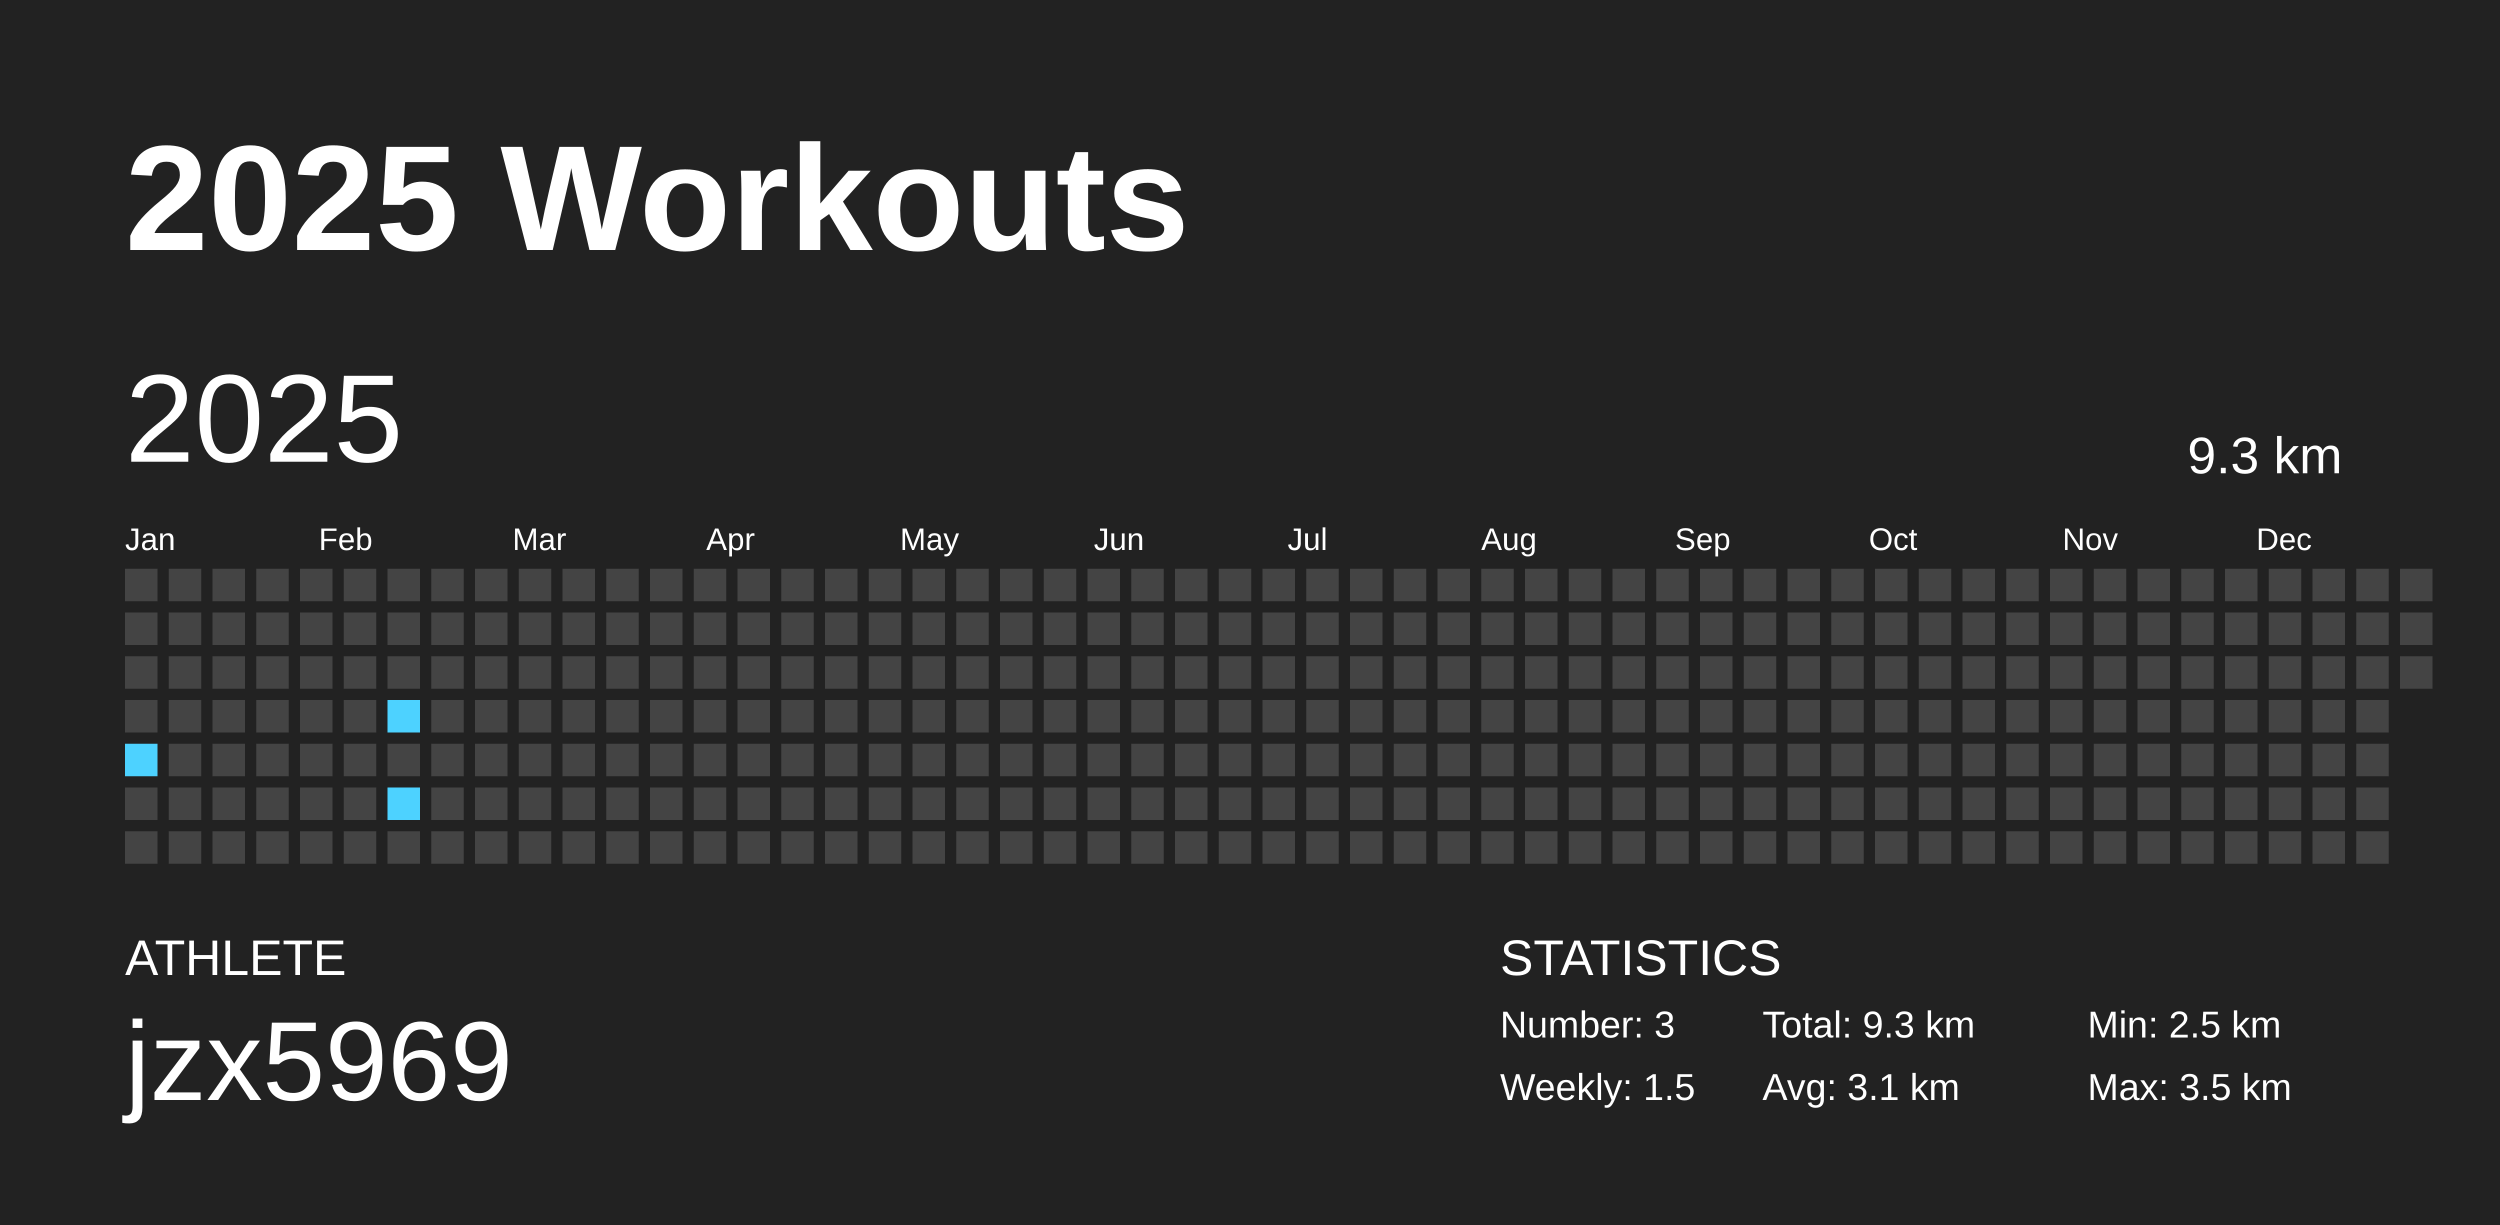
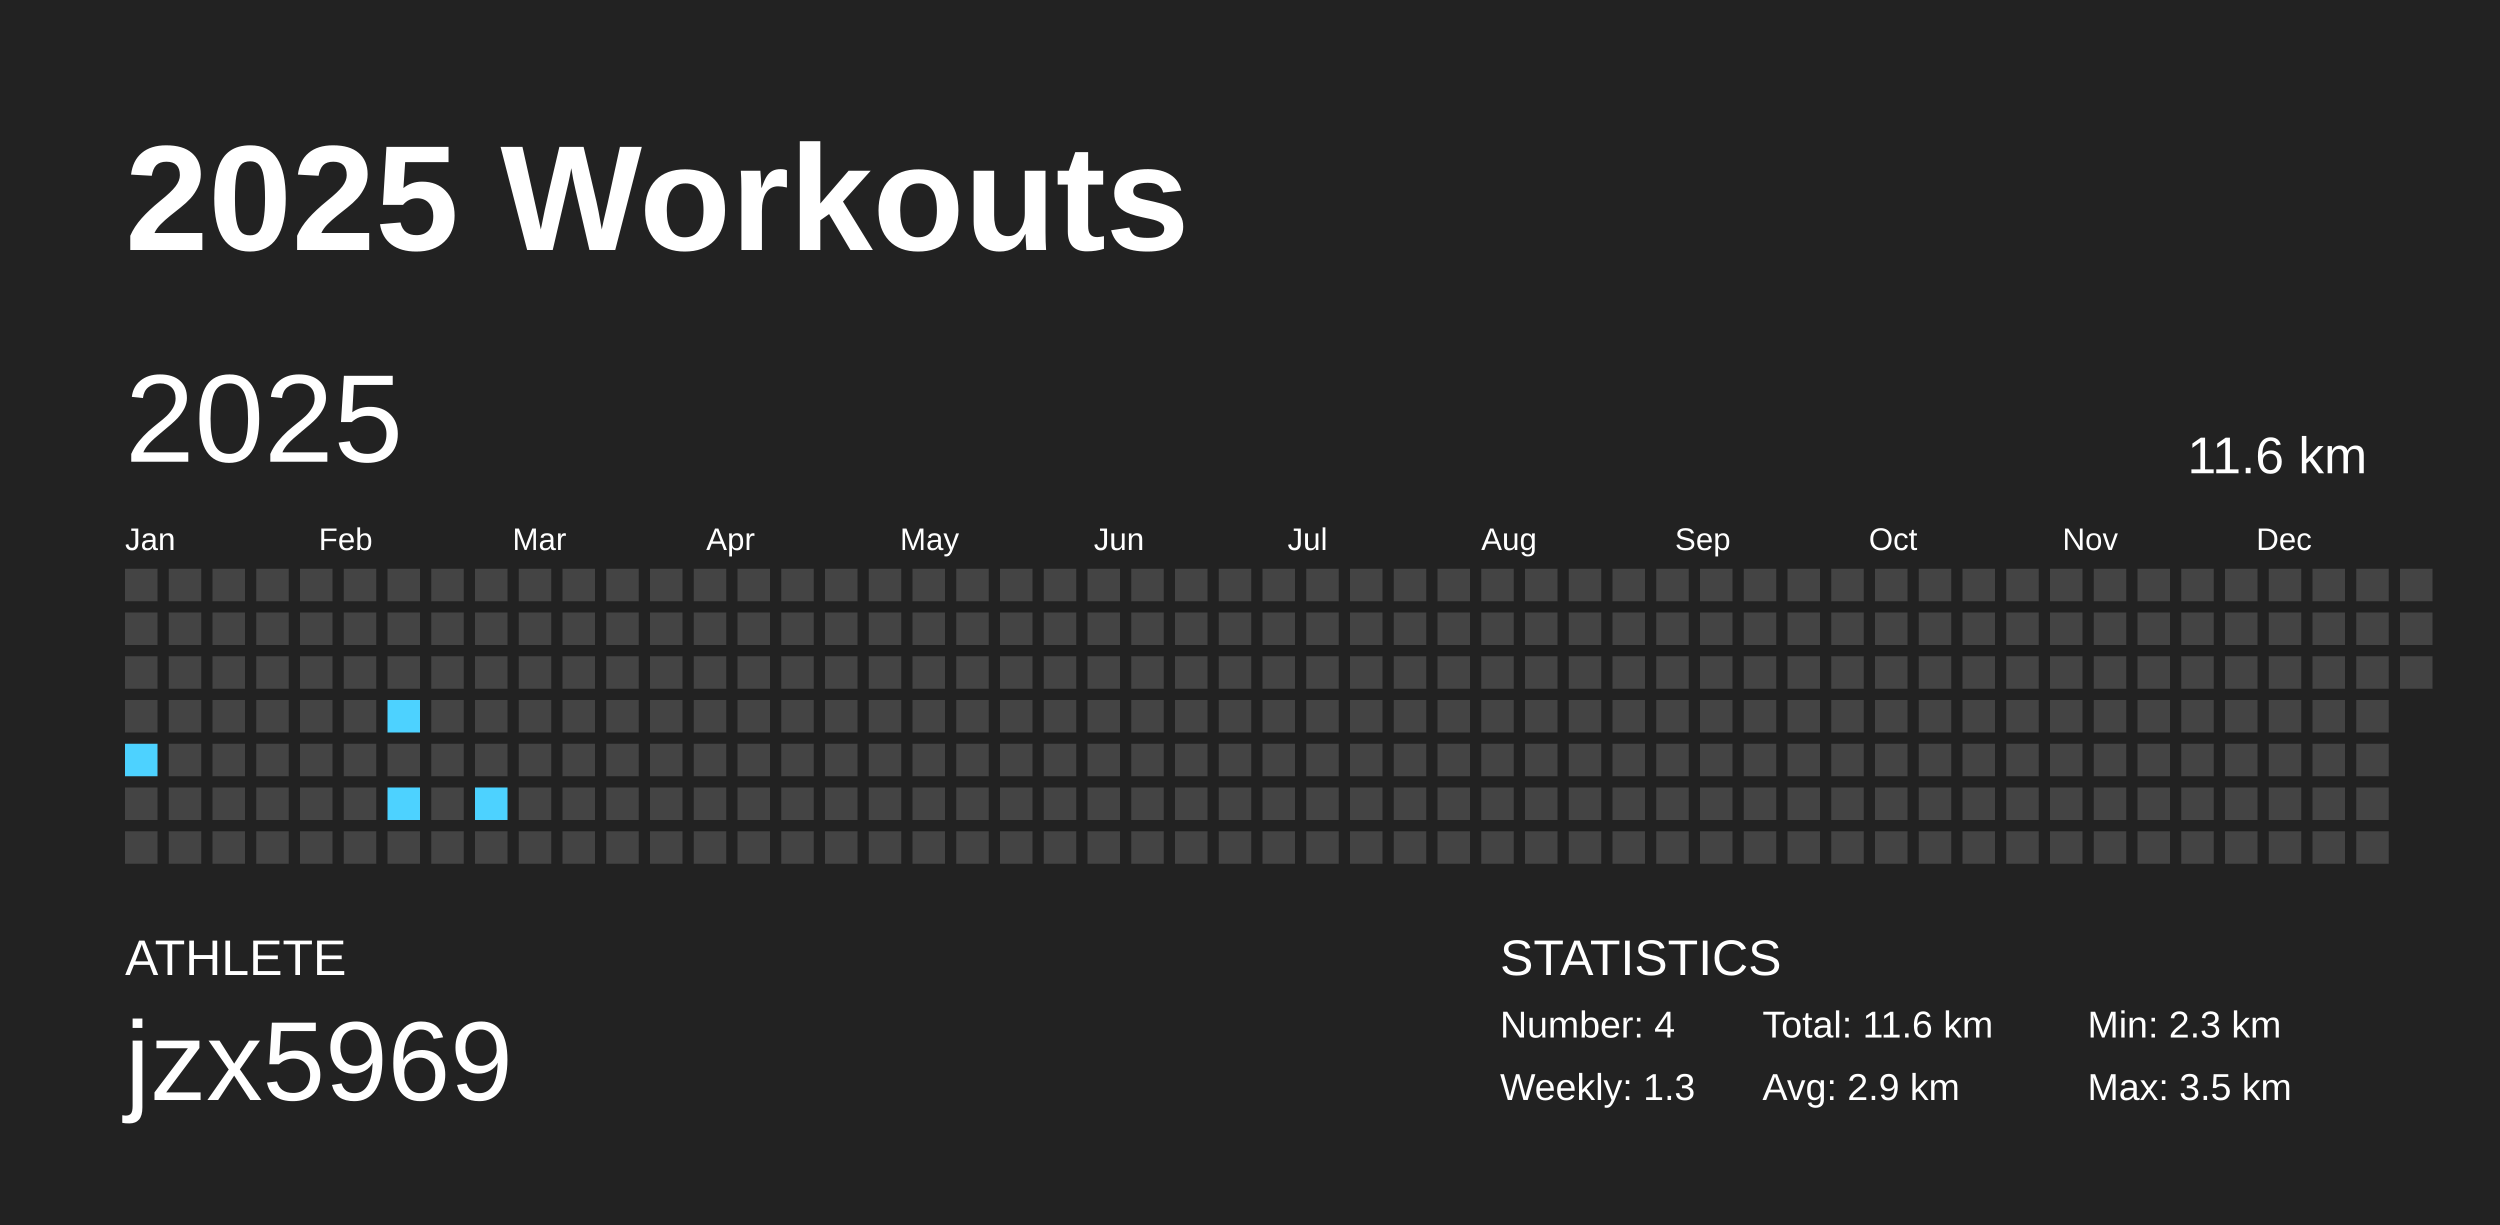
<svg xmlns="http://www.w3.org/2000/svg" baseProfile="full" height="98mm" version="1.1" viewBox="0,0,200,98" width="200mm">
  <defs />
  <rect fill="#222222" height="98" width="200" x="0" y="0" />
  <text fill="#FFFFFF" style="font-size:12px; font-family:Arial; font-weight:bold;" x="10" y="20">2025 Workouts</text>
  <text fill="#FFFFFF" style="font-size:4px; font-family:Arial" x="10" y="78">ATHLETE</text>
  <text fill="#FFFFFF" style="font-size:9px; font-family:Arial" x="10" y="88">jzx5969</text>
  <text fill="#FFFFFF" style="font-size:4px; font-family:Arial" x="120" y="78">STATISTICS</text>
-   <text fill="#FFFFFF" style="font-size:3px; font-family:Arial" x="120" y="83">Number: 3</text>
-   <text fill="#FFFFFF" style="font-size:3px; font-family:Arial" x="120" y="88">Weekly: 1.5</text>
-   <text fill="#FFFFFF" style="font-size:3px; font-family:Arial" x="141" y="83">Total: 9.3 km</text>
-   <text fill="#FFFFFF" style="font-size:3px; font-family:Arial" x="141" y="88">Avg: 3.1 km</text>
-   <text fill="#FFFFFF" style="font-size:3px; font-family:Arial" x="167" y="83">Min: 2.5 km</text>
+   <text fill="#FFFFFF" style="font-size:3px; font-family:Arial" x="120" y="83">Number: 4</text>
+   <text fill="#FFFFFF" style="font-size:3px; font-family:Arial" x="120" y="88">Weekly: 1.3</text>
+   <text fill="#FFFFFF" style="font-size:3px; font-family:Arial" x="141" y="83">Total: 11.6 km</text>
+   <text fill="#FFFFFF" style="font-size:3px; font-family:Arial" x="141" y="88">Avg: 2.9 km</text>
+   <text fill="#FFFFFF" style="font-size:3px; font-family:Arial" x="167" y="83">Min: 2.3 km</text>
  <text fill="#FFFFFF" style="font-size:3px; font-family:Arial" x="167" y="88">Max: 3.5 km</text>
  <text dominant-baseline="hanging" fill="#FFFFFF" style="font-size:10.0px; font-family:Arial;" x="10" y="30">2025</text>
-   <text dominant-baseline="hanging" fill="#FFFFFF" style="font-size:4.125px; font-family:Arial;" x="175" y="35">9.3 km</text>
+   <text dominant-baseline="hanging" fill="#FFFFFF" style="font-size:4.125px; font-family:Arial;" x="175" y="35">11.6 km</text>
  <text fill="#FFFFFF" style="font-size:2.5px; font-family:Arial" x="10.0" y="44">Jan</text>
  <text fill="#FFFFFF" style="font-size:2.5px; font-family:Arial" x="25.5" y="44">Feb</text>
  <text fill="#FFFFFF" style="font-size:2.5px; font-family:Arial" x="41.0" y="44">Mar</text>
  <text fill="#FFFFFF" style="font-size:2.5px; font-family:Arial" x="56.5" y="44">Apr</text>
  <text fill="#FFFFFF" style="font-size:2.5px; font-family:Arial" x="72.0" y="44">May</text>
  <text fill="#FFFFFF" style="font-size:2.5px; font-family:Arial" x="87.5" y="44">Jun</text>
  <text fill="#FFFFFF" style="font-size:2.5px; font-family:Arial" x="103.0" y="44">Jul</text>
  <text fill="#FFFFFF" style="font-size:2.5px; font-family:Arial" x="118.5" y="44">Aug</text>
  <text fill="#FFFFFF" style="font-size:2.5px; font-family:Arial" x="134.0" y="44">Sep</text>
  <text fill="#FFFFFF" style="font-size:2.5px; font-family:Arial" x="149.5" y="44">Oct</text>
  <text fill="#FFFFFF" style="font-size:2.5px; font-family:Arial" x="165.0" y="44">Nov</text>
  <text fill="#FFFFFF" style="font-size:2.5px; font-family:Arial" x="180.5" y="44">Dec</text>
  <rect fill="#444444" height="2.6" width="2.6" x="10.0" y="45.5" />
  <rect fill="#444444" height="2.6" width="2.6" x="10.0" y="49.0" />
  <rect fill="#444444" height="2.6" width="2.6" x="10.0" y="52.5" />
  <rect fill="#444444" height="2.6" width="2.6" x="10.0" y="56.0" />
  <rect fill="#4dd2ff" height="2.6" width="2.6" x="10.0" y="59.5" />
  <rect fill="#444444" height="2.6" width="2.6" x="10.0" y="63.0" />
  <rect fill="#444444" height="2.6" width="2.6" x="10.0" y="66.5" />
  <rect fill="#444444" height="2.6" width="2.6" x="13.5" y="45.5" />
  <rect fill="#444444" height="2.6" width="2.6" x="13.5" y="49.0" />
  <rect fill="#444444" height="2.6" width="2.6" x="13.5" y="52.5" />
  <rect fill="#444444" height="2.6" width="2.6" x="13.5" y="56.0" />
  <rect fill="#444444" height="2.6" width="2.6" x="13.5" y="59.5" />
  <rect fill="#444444" height="2.6" width="2.6" x="13.5" y="63.0" />
  <rect fill="#444444" height="2.6" width="2.6" x="13.5" y="66.5" />
  <rect fill="#444444" height="2.6" width="2.6" x="17.0" y="45.5" />
  <rect fill="#444444" height="2.6" width="2.6" x="17.0" y="49.0" />
  <rect fill="#444444" height="2.6" width="2.6" x="17.0" y="52.5" />
  <rect fill="#444444" height="2.6" width="2.6" x="17.0" y="56.0" />
  <rect fill="#444444" height="2.6" width="2.6" x="17.0" y="59.5" />
  <rect fill="#444444" height="2.6" width="2.6" x="17.0" y="63.0" />
  <rect fill="#444444" height="2.6" width="2.6" x="17.0" y="66.5" />
  <rect fill="#444444" height="2.6" width="2.6" x="20.5" y="45.5" />
  <rect fill="#444444" height="2.6" width="2.6" x="20.5" y="49.0" />
  <rect fill="#444444" height="2.6" width="2.6" x="20.5" y="52.5" />
  <rect fill="#444444" height="2.6" width="2.6" x="20.5" y="56.0" />
  <rect fill="#444444" height="2.6" width="2.6" x="20.5" y="59.5" />
  <rect fill="#444444" height="2.6" width="2.6" x="20.5" y="63.0" />
  <rect fill="#444444" height="2.6" width="2.6" x="20.5" y="66.5" />
  <rect fill="#444444" height="2.6" width="2.6" x="24.0" y="45.5" />
  <rect fill="#444444" height="2.6" width="2.6" x="24.0" y="49.0" />
  <rect fill="#444444" height="2.6" width="2.6" x="24.0" y="52.5" />
  <rect fill="#444444" height="2.6" width="2.6" x="24.0" y="56.0" />
  <rect fill="#444444" height="2.6" width="2.6" x="24.0" y="59.5" />
  <rect fill="#444444" height="2.6" width="2.6" x="24.0" y="63.0" />
  <rect fill="#444444" height="2.6" width="2.6" x="24.0" y="66.5" />
  <rect fill="#444444" height="2.6" width="2.6" x="27.5" y="45.5" />
  <rect fill="#444444" height="2.6" width="2.6" x="27.5" y="49.0" />
  <rect fill="#444444" height="2.6" width="2.6" x="27.5" y="52.5" />
  <rect fill="#444444" height="2.6" width="2.6" x="27.5" y="56.0" />
  <rect fill="#444444" height="2.6" width="2.6" x="27.5" y="59.5" />
  <rect fill="#444444" height="2.6" width="2.6" x="27.5" y="63.0" />
  <rect fill="#444444" height="2.6" width="2.6" x="27.5" y="66.5" />
  <rect fill="#444444" height="2.6" width="2.6" x="31.0" y="45.5" />
  <rect fill="#444444" height="2.6" width="2.6" x="31.0" y="49.0" />
  <rect fill="#444444" height="2.6" width="2.6" x="31.0" y="52.5" />
  <rect fill="#4dd2ff" height="2.6" width="2.6" x="31.0" y="56.0" />
  <rect fill="#444444" height="2.6" width="2.6" x="31.0" y="59.5" />
  <rect fill="#4dd2ff" height="2.6" width="2.6" x="31.0" y="63.0" />
  <rect fill="#444444" height="2.6" width="2.6" x="31.0" y="66.5" />
  <rect fill="#444444" height="2.6" width="2.6" x="34.5" y="45.5" />
  <rect fill="#444444" height="2.6" width="2.6" x="34.5" y="49.0" />
  <rect fill="#444444" height="2.6" width="2.6" x="34.5" y="52.5" />
  <rect fill="#444444" height="2.6" width="2.6" x="34.5" y="56.0" />
  <rect fill="#444444" height="2.6" width="2.6" x="34.5" y="59.5" />
  <rect fill="#444444" height="2.6" width="2.6" x="34.5" y="63.0" />
  <rect fill="#444444" height="2.6" width="2.6" x="34.5" y="66.5" />
  <rect fill="#444444" height="2.6" width="2.6" x="38.0" y="45.5" />
  <rect fill="#444444" height="2.6" width="2.6" x="38.0" y="49.0" />
  <rect fill="#444444" height="2.6" width="2.6" x="38.0" y="52.5" />
  <rect fill="#444444" height="2.6" width="2.6" x="38.0" y="56.0" />
  <rect fill="#444444" height="2.6" width="2.6" x="38.0" y="59.5" />
-   <rect fill="#444444" height="2.6" width="2.6" x="38.0" y="63.0" />
+   <rect fill="#4dd2ff" height="2.6" width="2.6" x="38.0" y="63.0" />
  <rect fill="#444444" height="2.6" width="2.6" x="38.0" y="66.5" />
  <rect fill="#444444" height="2.6" width="2.6" x="41.5" y="45.5" />
  <rect fill="#444444" height="2.6" width="2.6" x="41.5" y="49.0" />
  <rect fill="#444444" height="2.6" width="2.6" x="41.5" y="52.5" />
  <rect fill="#444444" height="2.6" width="2.6" x="41.5" y="56.0" />
  <rect fill="#444444" height="2.6" width="2.6" x="41.5" y="59.5" />
  <rect fill="#444444" height="2.6" width="2.6" x="41.5" y="63.0" />
  <rect fill="#444444" height="2.6" width="2.6" x="41.5" y="66.5" />
  <rect fill="#444444" height="2.6" width="2.6" x="45.0" y="45.5" />
  <rect fill="#444444" height="2.6" width="2.6" x="45.0" y="49.0" />
  <rect fill="#444444" height="2.6" width="2.6" x="45.0" y="52.5" />
  <rect fill="#444444" height="2.6" width="2.6" x="45.0" y="56.0" />
  <rect fill="#444444" height="2.6" width="2.6" x="45.0" y="59.5" />
  <rect fill="#444444" height="2.6" width="2.6" x="45.0" y="63.0" />
  <rect fill="#444444" height="2.6" width="2.6" x="45.0" y="66.5" />
  <rect fill="#444444" height="2.6" width="2.6" x="48.5" y="45.5" />
  <rect fill="#444444" height="2.6" width="2.6" x="48.5" y="49.0" />
  <rect fill="#444444" height="2.6" width="2.6" x="48.5" y="52.5" />
  <rect fill="#444444" height="2.6" width="2.6" x="48.5" y="56.0" />
  <rect fill="#444444" height="2.6" width="2.6" x="48.5" y="59.5" />
  <rect fill="#444444" height="2.6" width="2.6" x="48.5" y="63.0" />
  <rect fill="#444444" height="2.6" width="2.6" x="48.5" y="66.5" />
  <rect fill="#444444" height="2.6" width="2.6" x="52.0" y="45.5" />
  <rect fill="#444444" height="2.6" width="2.6" x="52.0" y="49.0" />
  <rect fill="#444444" height="2.6" width="2.6" x="52.0" y="52.5" />
  <rect fill="#444444" height="2.6" width="2.6" x="52.0" y="56.0" />
  <rect fill="#444444" height="2.6" width="2.6" x="52.0" y="59.5" />
  <rect fill="#444444" height="2.6" width="2.6" x="52.0" y="63.0" />
  <rect fill="#444444" height="2.6" width="2.6" x="52.0" y="66.5" />
  <rect fill="#444444" height="2.6" width="2.6" x="55.5" y="45.5" />
  <rect fill="#444444" height="2.6" width="2.6" x="55.5" y="49.0" />
  <rect fill="#444444" height="2.6" width="2.6" x="55.5" y="52.5" />
  <rect fill="#444444" height="2.6" width="2.6" x="55.5" y="56.0" />
  <rect fill="#444444" height="2.6" width="2.6" x="55.5" y="59.5" />
  <rect fill="#444444" height="2.6" width="2.6" x="55.5" y="63.0" />
  <rect fill="#444444" height="2.6" width="2.6" x="55.5" y="66.5" />
  <rect fill="#444444" height="2.6" width="2.6" x="59.0" y="45.5" />
  <rect fill="#444444" height="2.6" width="2.6" x="59.0" y="49.0" />
  <rect fill="#444444" height="2.6" width="2.6" x="59.0" y="52.5" />
  <rect fill="#444444" height="2.6" width="2.6" x="59.0" y="56.0" />
  <rect fill="#444444" height="2.6" width="2.6" x="59.0" y="59.5" />
  <rect fill="#444444" height="2.6" width="2.6" x="59.0" y="63.0" />
  <rect fill="#444444" height="2.6" width="2.6" x="59.0" y="66.5" />
  <rect fill="#444444" height="2.6" width="2.6" x="62.5" y="45.5" />
  <rect fill="#444444" height="2.6" width="2.6" x="62.5" y="49.0" />
  <rect fill="#444444" height="2.6" width="2.6" x="62.5" y="52.5" />
  <rect fill="#444444" height="2.6" width="2.6" x="62.5" y="56.0" />
  <rect fill="#444444" height="2.6" width="2.6" x="62.5" y="59.5" />
  <rect fill="#444444" height="2.6" width="2.6" x="62.5" y="63.0" />
  <rect fill="#444444" height="2.6" width="2.6" x="62.5" y="66.5" />
  <rect fill="#444444" height="2.6" width="2.6" x="66.0" y="45.5" />
  <rect fill="#444444" height="2.6" width="2.6" x="66.0" y="49.0" />
  <rect fill="#444444" height="2.6" width="2.6" x="66.0" y="52.5" />
  <rect fill="#444444" height="2.6" width="2.6" x="66.0" y="56.0" />
  <rect fill="#444444" height="2.6" width="2.6" x="66.0" y="59.5" />
  <rect fill="#444444" height="2.6" width="2.6" x="66.0" y="63.0" />
  <rect fill="#444444" height="2.6" width="2.6" x="66.0" y="66.5" />
  <rect fill="#444444" height="2.6" width="2.6" x="69.5" y="45.5" />
  <rect fill="#444444" height="2.6" width="2.6" x="69.5" y="49.0" />
  <rect fill="#444444" height="2.6" width="2.6" x="69.5" y="52.5" />
  <rect fill="#444444" height="2.6" width="2.6" x="69.5" y="56.0" />
  <rect fill="#444444" height="2.6" width="2.6" x="69.5" y="59.5" />
  <rect fill="#444444" height="2.6" width="2.6" x="69.5" y="63.0" />
  <rect fill="#444444" height="2.6" width="2.6" x="69.5" y="66.5" />
  <rect fill="#444444" height="2.6" width="2.6" x="73.0" y="45.5" />
  <rect fill="#444444" height="2.6" width="2.6" x="73.0" y="49.0" />
  <rect fill="#444444" height="2.6" width="2.6" x="73.0" y="52.5" />
  <rect fill="#444444" height="2.6" width="2.6" x="73.0" y="56.0" />
  <rect fill="#444444" height="2.6" width="2.6" x="73.0" y="59.5" />
  <rect fill="#444444" height="2.6" width="2.6" x="73.0" y="63.0" />
  <rect fill="#444444" height="2.6" width="2.6" x="73.0" y="66.5" />
  <rect fill="#444444" height="2.6" width="2.6" x="76.5" y="45.5" />
  <rect fill="#444444" height="2.6" width="2.6" x="76.5" y="49.0" />
  <rect fill="#444444" height="2.6" width="2.6" x="76.5" y="52.5" />
  <rect fill="#444444" height="2.6" width="2.6" x="76.5" y="56.0" />
  <rect fill="#444444" height="2.6" width="2.6" x="76.5" y="59.5" />
  <rect fill="#444444" height="2.6" width="2.6" x="76.5" y="63.0" />
  <rect fill="#444444" height="2.6" width="2.6" x="76.5" y="66.5" />
  <rect fill="#444444" height="2.6" width="2.6" x="80.0" y="45.5" />
  <rect fill="#444444" height="2.6" width="2.6" x="80.0" y="49.0" />
  <rect fill="#444444" height="2.6" width="2.6" x="80.0" y="52.5" />
  <rect fill="#444444" height="2.6" width="2.6" x="80.0" y="56.0" />
  <rect fill="#444444" height="2.6" width="2.6" x="80.0" y="59.5" />
  <rect fill="#444444" height="2.6" width="2.6" x="80.0" y="63.0" />
  <rect fill="#444444" height="2.6" width="2.6" x="80.0" y="66.5" />
  <rect fill="#444444" height="2.6" width="2.6" x="83.5" y="45.5" />
  <rect fill="#444444" height="2.6" width="2.6" x="83.5" y="49.0" />
  <rect fill="#444444" height="2.6" width="2.6" x="83.5" y="52.5" />
  <rect fill="#444444" height="2.6" width="2.6" x="83.5" y="56.0" />
  <rect fill="#444444" height="2.6" width="2.6" x="83.5" y="59.5" />
  <rect fill="#444444" height="2.6" width="2.6" x="83.5" y="63.0" />
  <rect fill="#444444" height="2.6" width="2.6" x="83.5" y="66.5" />
  <rect fill="#444444" height="2.6" width="2.6" x="87.0" y="45.5" />
  <rect fill="#444444" height="2.6" width="2.6" x="87.0" y="49.0" />
  <rect fill="#444444" height="2.6" width="2.6" x="87.0" y="52.5" />
  <rect fill="#444444" height="2.6" width="2.6" x="87.0" y="56.0" />
  <rect fill="#444444" height="2.6" width="2.6" x="87.0" y="59.5" />
  <rect fill="#444444" height="2.6" width="2.6" x="87.0" y="63.0" />
  <rect fill="#444444" height="2.6" width="2.6" x="87.0" y="66.5" />
  <rect fill="#444444" height="2.6" width="2.6" x="90.5" y="45.5" />
  <rect fill="#444444" height="2.6" width="2.6" x="90.5" y="49.0" />
  <rect fill="#444444" height="2.6" width="2.6" x="90.5" y="52.5" />
  <rect fill="#444444" height="2.6" width="2.6" x="90.5" y="56.0" />
  <rect fill="#444444" height="2.6" width="2.6" x="90.5" y="59.5" />
  <rect fill="#444444" height="2.6" width="2.6" x="90.5" y="63.0" />
  <rect fill="#444444" height="2.6" width="2.6" x="90.5" y="66.5" />
  <rect fill="#444444" height="2.6" width="2.6" x="94.0" y="45.5" />
  <rect fill="#444444" height="2.6" width="2.6" x="94.0" y="49.0" />
  <rect fill="#444444" height="2.6" width="2.6" x="94.0" y="52.5" />
  <rect fill="#444444" height="2.6" width="2.6" x="94.0" y="56.0" />
  <rect fill="#444444" height="2.6" width="2.6" x="94.0" y="59.5" />
  <rect fill="#444444" height="2.6" width="2.6" x="94.0" y="63.0" />
  <rect fill="#444444" height="2.6" width="2.6" x="94.0" y="66.5" />
  <rect fill="#444444" height="2.6" width="2.6" x="97.5" y="45.5" />
  <rect fill="#444444" height="2.6" width="2.6" x="97.5" y="49.0" />
  <rect fill="#444444" height="2.6" width="2.6" x="97.5" y="52.5" />
  <rect fill="#444444" height="2.6" width="2.6" x="97.5" y="56.0" />
  <rect fill="#444444" height="2.6" width="2.6" x="97.5" y="59.5" />
  <rect fill="#444444" height="2.6" width="2.6" x="97.5" y="63.0" />
  <rect fill="#444444" height="2.6" width="2.6" x="97.5" y="66.5" />
  <rect fill="#444444" height="2.6" width="2.6" x="101.0" y="45.5" />
  <rect fill="#444444" height="2.6" width="2.6" x="101.0" y="49.0" />
  <rect fill="#444444" height="2.6" width="2.6" x="101.0" y="52.5" />
  <rect fill="#444444" height="2.6" width="2.6" x="101.0" y="56.0" />
  <rect fill="#444444" height="2.6" width="2.6" x="101.0" y="59.5" />
  <rect fill="#444444" height="2.6" width="2.6" x="101.0" y="63.0" />
  <rect fill="#444444" height="2.6" width="2.6" x="101.0" y="66.5" />
  <rect fill="#444444" height="2.6" width="2.6" x="104.5" y="45.5" />
  <rect fill="#444444" height="2.6" width="2.6" x="104.5" y="49.0" />
  <rect fill="#444444" height="2.6" width="2.6" x="104.5" y="52.5" />
  <rect fill="#444444" height="2.6" width="2.6" x="104.5" y="56.0" />
  <rect fill="#444444" height="2.6" width="2.6" x="104.5" y="59.5" />
  <rect fill="#444444" height="2.6" width="2.6" x="104.5" y="63.0" />
  <rect fill="#444444" height="2.6" width="2.6" x="104.5" y="66.5" />
  <rect fill="#444444" height="2.6" width="2.6" x="108.0" y="45.5" />
  <rect fill="#444444" height="2.6" width="2.6" x="108.0" y="49.0" />
  <rect fill="#444444" height="2.6" width="2.6" x="108.0" y="52.5" />
  <rect fill="#444444" height="2.6" width="2.6" x="108.0" y="56.0" />
  <rect fill="#444444" height="2.6" width="2.6" x="108.0" y="59.5" />
  <rect fill="#444444" height="2.6" width="2.6" x="108.0" y="63.0" />
  <rect fill="#444444" height="2.6" width="2.6" x="108.0" y="66.5" />
  <rect fill="#444444" height="2.6" width="2.6" x="111.5" y="45.5" />
  <rect fill="#444444" height="2.6" width="2.6" x="111.5" y="49.0" />
  <rect fill="#444444" height="2.6" width="2.6" x="111.5" y="52.5" />
  <rect fill="#444444" height="2.6" width="2.6" x="111.5" y="56.0" />
  <rect fill="#444444" height="2.6" width="2.6" x="111.5" y="59.5" />
  <rect fill="#444444" height="2.6" width="2.6" x="111.5" y="63.0" />
  <rect fill="#444444" height="2.6" width="2.6" x="111.5" y="66.5" />
  <rect fill="#444444" height="2.6" width="2.6" x="115.0" y="45.5" />
  <rect fill="#444444" height="2.6" width="2.6" x="115.0" y="49.0" />
  <rect fill="#444444" height="2.6" width="2.6" x="115.0" y="52.5" />
  <rect fill="#444444" height="2.6" width="2.6" x="115.0" y="56.0" />
  <rect fill="#444444" height="2.6" width="2.6" x="115.0" y="59.5" />
  <rect fill="#444444" height="2.6" width="2.6" x="115.0" y="63.0" />
  <rect fill="#444444" height="2.6" width="2.6" x="115.0" y="66.5" />
  <rect fill="#444444" height="2.6" width="2.6" x="118.5" y="45.5" />
  <rect fill="#444444" height="2.6" width="2.6" x="118.5" y="49.0" />
  <rect fill="#444444" height="2.6" width="2.6" x="118.5" y="52.5" />
  <rect fill="#444444" height="2.6" width="2.6" x="118.5" y="56.0" />
  <rect fill="#444444" height="2.6" width="2.6" x="118.5" y="59.5" />
  <rect fill="#444444" height="2.6" width="2.6" x="118.5" y="63.0" />
  <rect fill="#444444" height="2.6" width="2.6" x="118.5" y="66.5" />
  <rect fill="#444444" height="2.6" width="2.6" x="122.0" y="45.5" />
  <rect fill="#444444" height="2.6" width="2.6" x="122.0" y="49.0" />
  <rect fill="#444444" height="2.6" width="2.6" x="122.0" y="52.5" />
  <rect fill="#444444" height="2.6" width="2.6" x="122.0" y="56.0" />
  <rect fill="#444444" height="2.6" width="2.6" x="122.0" y="59.5" />
  <rect fill="#444444" height="2.6" width="2.6" x="122.0" y="63.0" />
  <rect fill="#444444" height="2.6" width="2.6" x="122.0" y="66.5" />
  <rect fill="#444444" height="2.6" width="2.6" x="125.5" y="45.5" />
  <rect fill="#444444" height="2.6" width="2.6" x="125.5" y="49.0" />
  <rect fill="#444444" height="2.6" width="2.6" x="125.5" y="52.5" />
  <rect fill="#444444" height="2.6" width="2.6" x="125.5" y="56.0" />
  <rect fill="#444444" height="2.6" width="2.6" x="125.5" y="59.5" />
  <rect fill="#444444" height="2.6" width="2.6" x="125.5" y="63.0" />
  <rect fill="#444444" height="2.6" width="2.6" x="125.5" y="66.5" />
  <rect fill="#444444" height="2.6" width="2.6" x="129.0" y="45.5" />
  <rect fill="#444444" height="2.6" width="2.6" x="129.0" y="49.0" />
  <rect fill="#444444" height="2.6" width="2.6" x="129.0" y="52.5" />
  <rect fill="#444444" height="2.6" width="2.6" x="129.0" y="56.0" />
  <rect fill="#444444" height="2.6" width="2.6" x="129.0" y="59.5" />
  <rect fill="#444444" height="2.6" width="2.6" x="129.0" y="63.0" />
  <rect fill="#444444" height="2.6" width="2.6" x="129.0" y="66.5" />
  <rect fill="#444444" height="2.6" width="2.6" x="132.5" y="45.5" />
  <rect fill="#444444" height="2.6" width="2.6" x="132.5" y="49.0" />
  <rect fill="#444444" height="2.6" width="2.6" x="132.5" y="52.5" />
  <rect fill="#444444" height="2.6" width="2.6" x="132.5" y="56.0" />
  <rect fill="#444444" height="2.6" width="2.6" x="132.5" y="59.5" />
  <rect fill="#444444" height="2.6" width="2.6" x="132.5" y="63.0" />
  <rect fill="#444444" height="2.6" width="2.6" x="132.5" y="66.5" />
  <rect fill="#444444" height="2.6" width="2.6" x="136.0" y="45.5" />
  <rect fill="#444444" height="2.6" width="2.6" x="136.0" y="49.0" />
  <rect fill="#444444" height="2.6" width="2.6" x="136.0" y="52.5" />
  <rect fill="#444444" height="2.6" width="2.6" x="136.0" y="56.0" />
  <rect fill="#444444" height="2.6" width="2.6" x="136.0" y="59.5" />
  <rect fill="#444444" height="2.6" width="2.6" x="136.0" y="63.0" />
  <rect fill="#444444" height="2.6" width="2.6" x="136.0" y="66.5" />
  <rect fill="#444444" height="2.6" width="2.6" x="139.5" y="45.5" />
  <rect fill="#444444" height="2.6" width="2.6" x="139.5" y="49.0" />
  <rect fill="#444444" height="2.6" width="2.6" x="139.5" y="52.5" />
  <rect fill="#444444" height="2.6" width="2.6" x="139.5" y="56.0" />
  <rect fill="#444444" height="2.6" width="2.6" x="139.5" y="59.5" />
  <rect fill="#444444" height="2.6" width="2.6" x="139.5" y="63.0" />
  <rect fill="#444444" height="2.6" width="2.6" x="139.5" y="66.5" />
  <rect fill="#444444" height="2.6" width="2.6" x="143.0" y="45.5" />
  <rect fill="#444444" height="2.6" width="2.6" x="143.0" y="49.0" />
  <rect fill="#444444" height="2.6" width="2.6" x="143.0" y="52.5" />
  <rect fill="#444444" height="2.6" width="2.6" x="143.0" y="56.0" />
  <rect fill="#444444" height="2.6" width="2.6" x="143.0" y="59.5" />
  <rect fill="#444444" height="2.6" width="2.6" x="143.0" y="63.0" />
  <rect fill="#444444" height="2.6" width="2.6" x="143.0" y="66.5" />
  <rect fill="#444444" height="2.6" width="2.6" x="146.5" y="45.5" />
  <rect fill="#444444" height="2.6" width="2.6" x="146.5" y="49.0" />
  <rect fill="#444444" height="2.6" width="2.6" x="146.5" y="52.5" />
  <rect fill="#444444" height="2.6" width="2.6" x="146.5" y="56.0" />
  <rect fill="#444444" height="2.6" width="2.6" x="146.5" y="59.5" />
  <rect fill="#444444" height="2.6" width="2.6" x="146.5" y="63.0" />
  <rect fill="#444444" height="2.6" width="2.6" x="146.5" y="66.5" />
  <rect fill="#444444" height="2.6" width="2.6" x="150.0" y="45.5" />
  <rect fill="#444444" height="2.6" width="2.6" x="150.0" y="49.0" />
  <rect fill="#444444" height="2.6" width="2.6" x="150.0" y="52.5" />
  <rect fill="#444444" height="2.6" width="2.6" x="150.0" y="56.0" />
  <rect fill="#444444" height="2.6" width="2.6" x="150.0" y="59.5" />
  <rect fill="#444444" height="2.6" width="2.6" x="150.0" y="63.0" />
  <rect fill="#444444" height="2.6" width="2.6" x="150.0" y="66.5" />
  <rect fill="#444444" height="2.6" width="2.6" x="153.5" y="45.5" />
  <rect fill="#444444" height="2.6" width="2.6" x="153.5" y="49.0" />
  <rect fill="#444444" height="2.6" width="2.6" x="153.5" y="52.5" />
  <rect fill="#444444" height="2.6" width="2.6" x="153.5" y="56.0" />
  <rect fill="#444444" height="2.6" width="2.6" x="153.5" y="59.5" />
  <rect fill="#444444" height="2.6" width="2.6" x="153.5" y="63.0" />
  <rect fill="#444444" height="2.6" width="2.6" x="153.5" y="66.5" />
  <rect fill="#444444" height="2.6" width="2.6" x="157.0" y="45.5" />
  <rect fill="#444444" height="2.6" width="2.6" x="157.0" y="49.0" />
  <rect fill="#444444" height="2.6" width="2.6" x="157.0" y="52.5" />
  <rect fill="#444444" height="2.6" width="2.6" x="157.0" y="56.0" />
  <rect fill="#444444" height="2.6" width="2.6" x="157.0" y="59.5" />
  <rect fill="#444444" height="2.6" width="2.6" x="157.0" y="63.0" />
  <rect fill="#444444" height="2.6" width="2.6" x="157.0" y="66.5" />
  <rect fill="#444444" height="2.6" width="2.6" x="160.5" y="45.5" />
  <rect fill="#444444" height="2.6" width="2.6" x="160.5" y="49.0" />
  <rect fill="#444444" height="2.6" width="2.6" x="160.5" y="52.5" />
  <rect fill="#444444" height="2.6" width="2.6" x="160.5" y="56.0" />
  <rect fill="#444444" height="2.6" width="2.6" x="160.5" y="59.5" />
  <rect fill="#444444" height="2.6" width="2.6" x="160.5" y="63.0" />
  <rect fill="#444444" height="2.6" width="2.6" x="160.5" y="66.5" />
  <rect fill="#444444" height="2.6" width="2.6" x="164.0" y="45.5" />
  <rect fill="#444444" height="2.6" width="2.6" x="164.0" y="49.0" />
  <rect fill="#444444" height="2.6" width="2.6" x="164.0" y="52.5" />
  <rect fill="#444444" height="2.6" width="2.6" x="164.0" y="56.0" />
  <rect fill="#444444" height="2.6" width="2.6" x="164.0" y="59.5" />
  <rect fill="#444444" height="2.6" width="2.6" x="164.0" y="63.0" />
  <rect fill="#444444" height="2.6" width="2.6" x="164.0" y="66.5" />
  <rect fill="#444444" height="2.6" width="2.6" x="167.5" y="45.5" />
  <rect fill="#444444" height="2.6" width="2.6" x="167.5" y="49.0" />
  <rect fill="#444444" height="2.6" width="2.6" x="167.5" y="52.5" />
  <rect fill="#444444" height="2.6" width="2.6" x="167.5" y="56.0" />
  <rect fill="#444444" height="2.6" width="2.6" x="167.5" y="59.5" />
  <rect fill="#444444" height="2.6" width="2.6" x="167.5" y="63.0" />
  <rect fill="#444444" height="2.6" width="2.6" x="167.5" y="66.5" />
  <rect fill="#444444" height="2.6" width="2.6" x="171.0" y="45.5" />
  <rect fill="#444444" height="2.6" width="2.6" x="171.0" y="49.0" />
  <rect fill="#444444" height="2.6" width="2.6" x="171.0" y="52.5" />
  <rect fill="#444444" height="2.6" width="2.6" x="171.0" y="56.0" />
  <rect fill="#444444" height="2.6" width="2.6" x="171.0" y="59.5" />
  <rect fill="#444444" height="2.6" width="2.6" x="171.0" y="63.0" />
  <rect fill="#444444" height="2.6" width="2.6" x="171.0" y="66.5" />
  <rect fill="#444444" height="2.6" width="2.6" x="174.5" y="45.5" />
  <rect fill="#444444" height="2.6" width="2.6" x="174.5" y="49.0" />
  <rect fill="#444444" height="2.6" width="2.6" x="174.5" y="52.5" />
  <rect fill="#444444" height="2.6" width="2.6" x="174.5" y="56.0" />
  <rect fill="#444444" height="2.6" width="2.6" x="174.5" y="59.5" />
  <rect fill="#444444" height="2.6" width="2.6" x="174.5" y="63.0" />
  <rect fill="#444444" height="2.6" width="2.6" x="174.5" y="66.5" />
  <rect fill="#444444" height="2.6" width="2.6" x="178.0" y="45.5" />
  <rect fill="#444444" height="2.6" width="2.6" x="178.0" y="49.0" />
  <rect fill="#444444" height="2.6" width="2.6" x="178.0" y="52.5" />
  <rect fill="#444444" height="2.6" width="2.6" x="178.0" y="56.0" />
  <rect fill="#444444" height="2.6" width="2.6" x="178.0" y="59.5" />
  <rect fill="#444444" height="2.6" width="2.6" x="178.0" y="63.0" />
  <rect fill="#444444" height="2.6" width="2.6" x="178.0" y="66.5" />
  <rect fill="#444444" height="2.6" width="2.6" x="181.5" y="45.5" />
  <rect fill="#444444" height="2.6" width="2.6" x="181.5" y="49.0" />
  <rect fill="#444444" height="2.6" width="2.6" x="181.5" y="52.5" />
  <rect fill="#444444" height="2.6" width="2.6" x="181.5" y="56.0" />
  <rect fill="#444444" height="2.6" width="2.6" x="181.5" y="59.5" />
  <rect fill="#444444" height="2.6" width="2.6" x="181.5" y="63.0" />
  <rect fill="#444444" height="2.6" width="2.6" x="181.5" y="66.5" />
  <rect fill="#444444" height="2.6" width="2.6" x="185.0" y="45.5" />
  <rect fill="#444444" height="2.6" width="2.6" x="185.0" y="49.0" />
  <rect fill="#444444" height="2.6" width="2.6" x="185.0" y="52.5" />
  <rect fill="#444444" height="2.6" width="2.6" x="185.0" y="56.0" />
  <rect fill="#444444" height="2.6" width="2.6" x="185.0" y="59.5" />
  <rect fill="#444444" height="2.6" width="2.6" x="185.0" y="63.0" />
  <rect fill="#444444" height="2.6" width="2.6" x="185.0" y="66.5" />
  <rect fill="#444444" height="2.6" width="2.6" x="188.5" y="45.5" />
  <rect fill="#444444" height="2.6" width="2.6" x="188.5" y="49.0" />
  <rect fill="#444444" height="2.6" width="2.6" x="188.5" y="52.5" />
  <rect fill="#444444" height="2.6" width="2.6" x="188.5" y="56.0" />
  <rect fill="#444444" height="2.6" width="2.6" x="188.5" y="59.5" />
  <rect fill="#444444" height="2.6" width="2.6" x="188.5" y="63.0" />
  <rect fill="#444444" height="2.6" width="2.6" x="188.5" y="66.5" />
  <rect fill="#444444" height="2.6" width="2.6" x="192.0" y="45.5" />
  <rect fill="#444444" height="2.6" width="2.6" x="192.0" y="49.0" />
  <rect fill="#444444" height="2.6" width="2.6" x="192.0" y="52.5" />
</svg>
